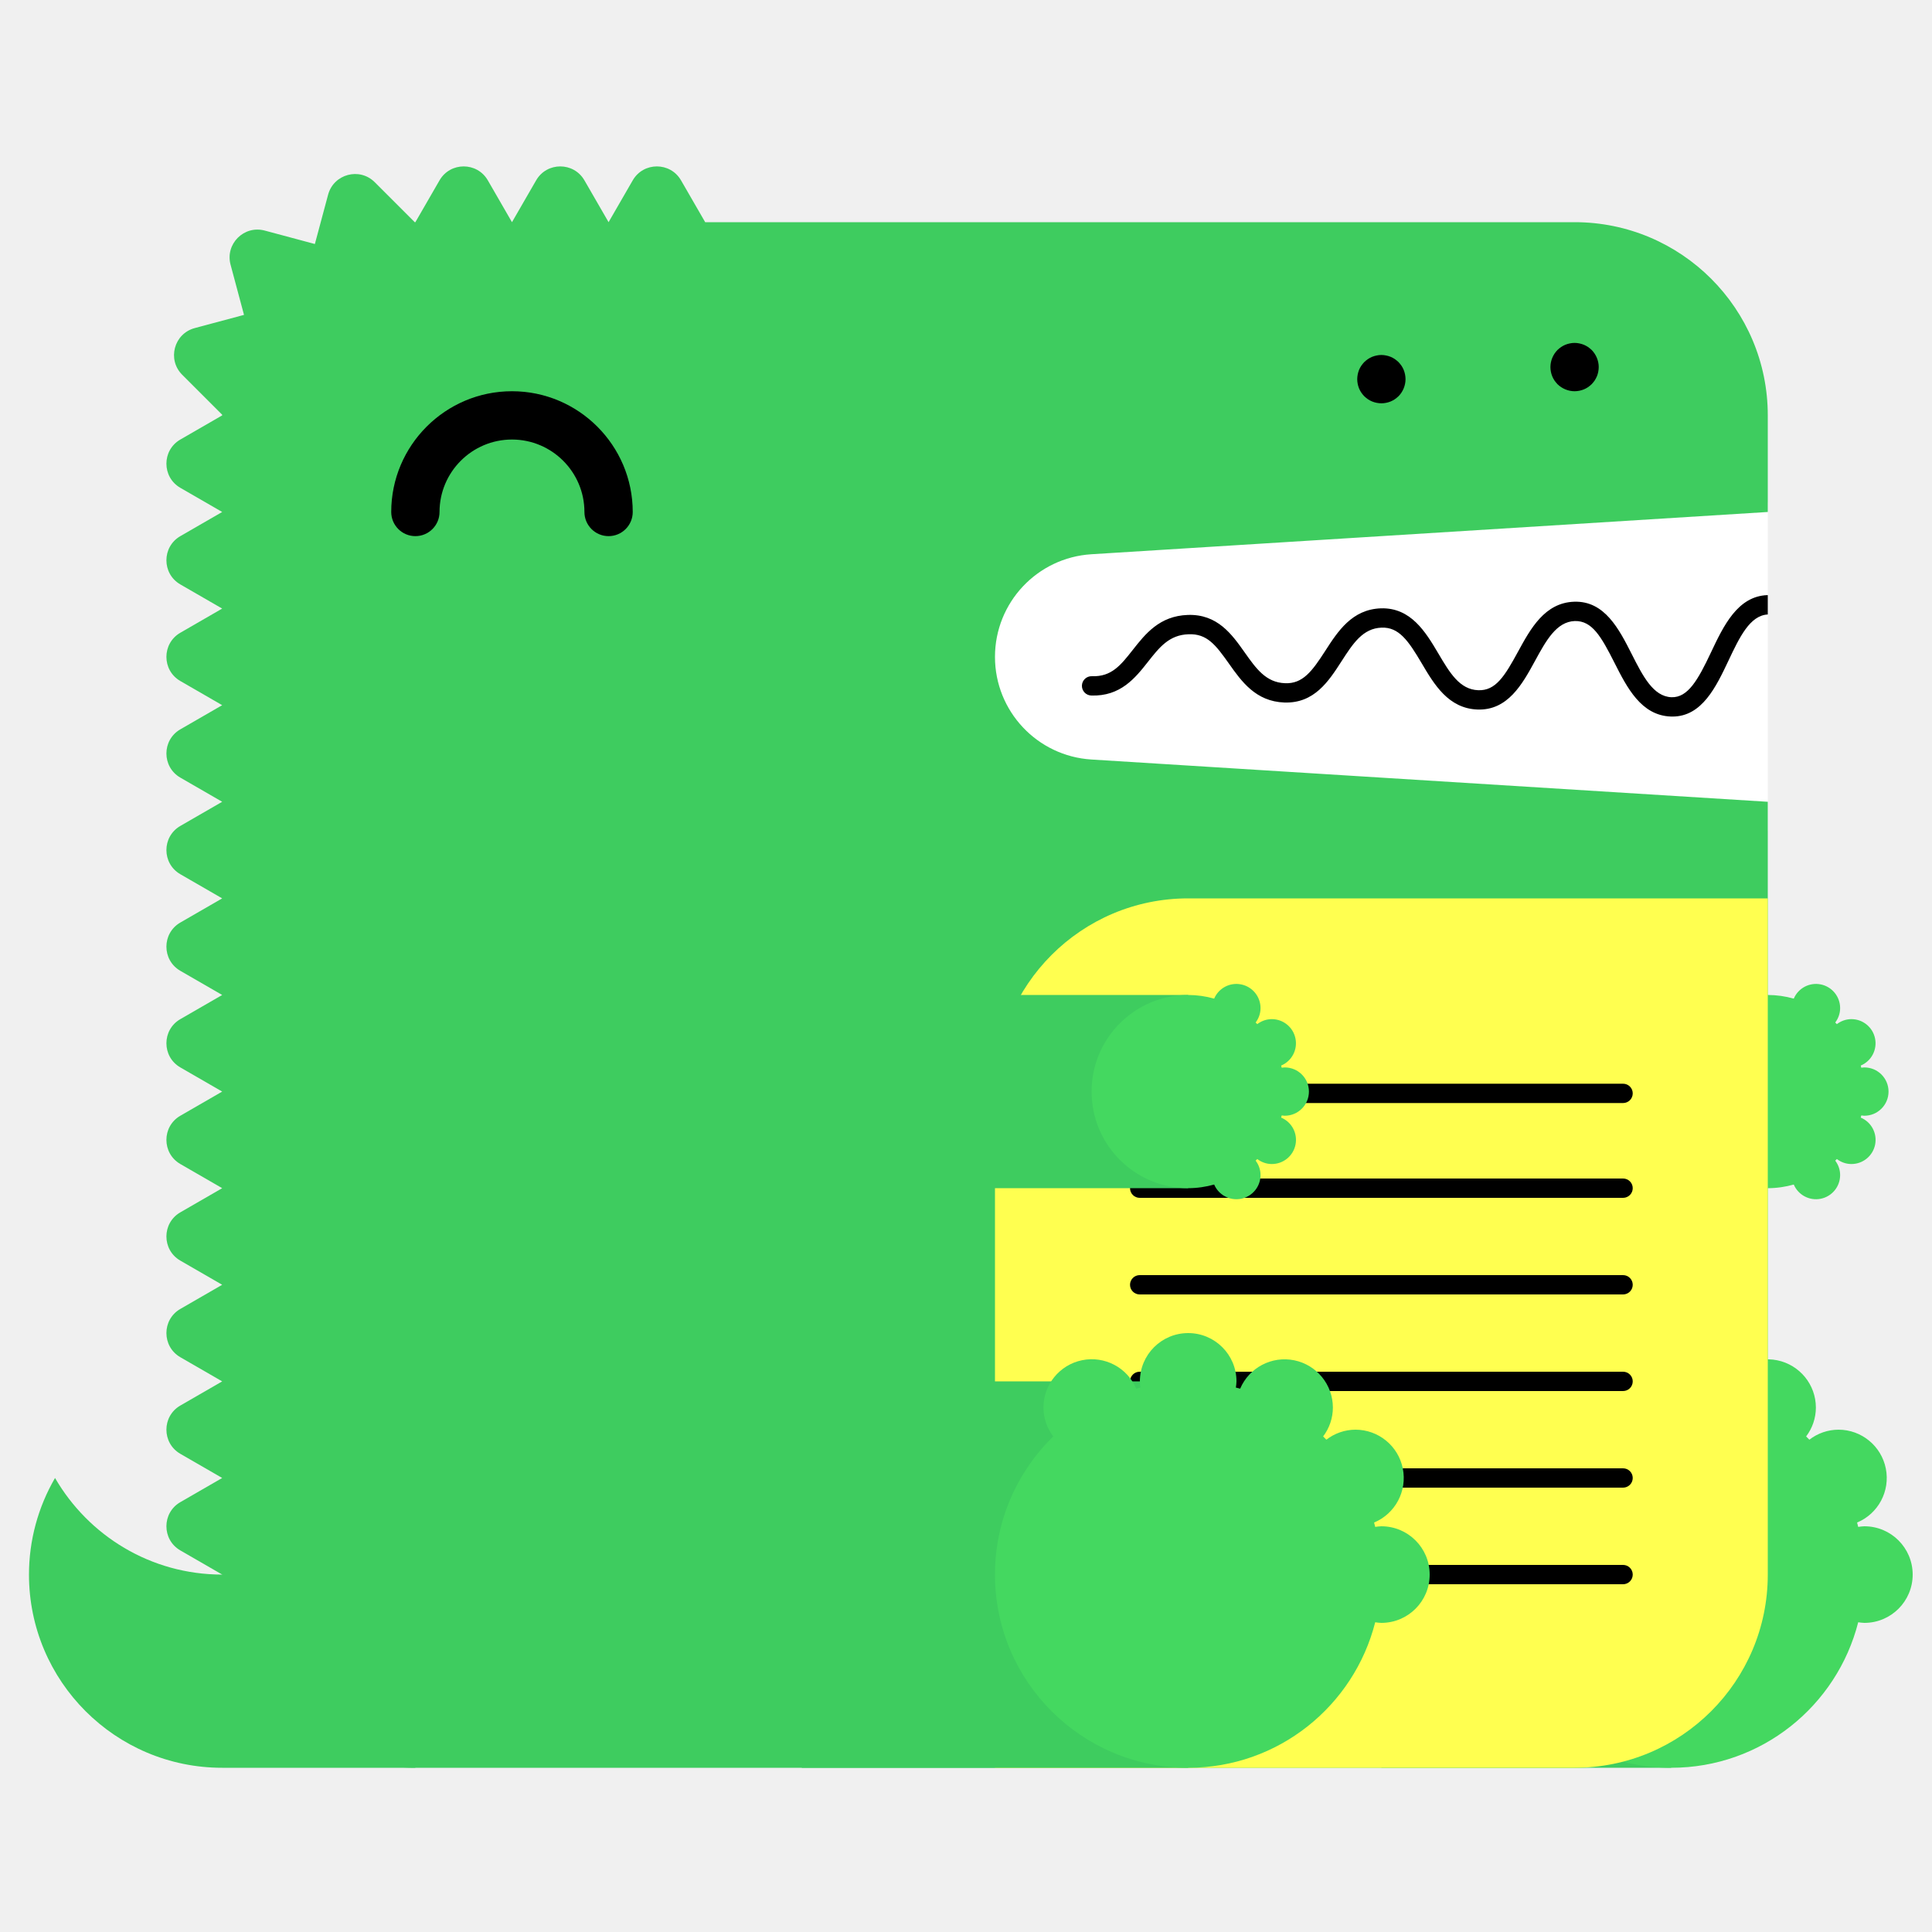
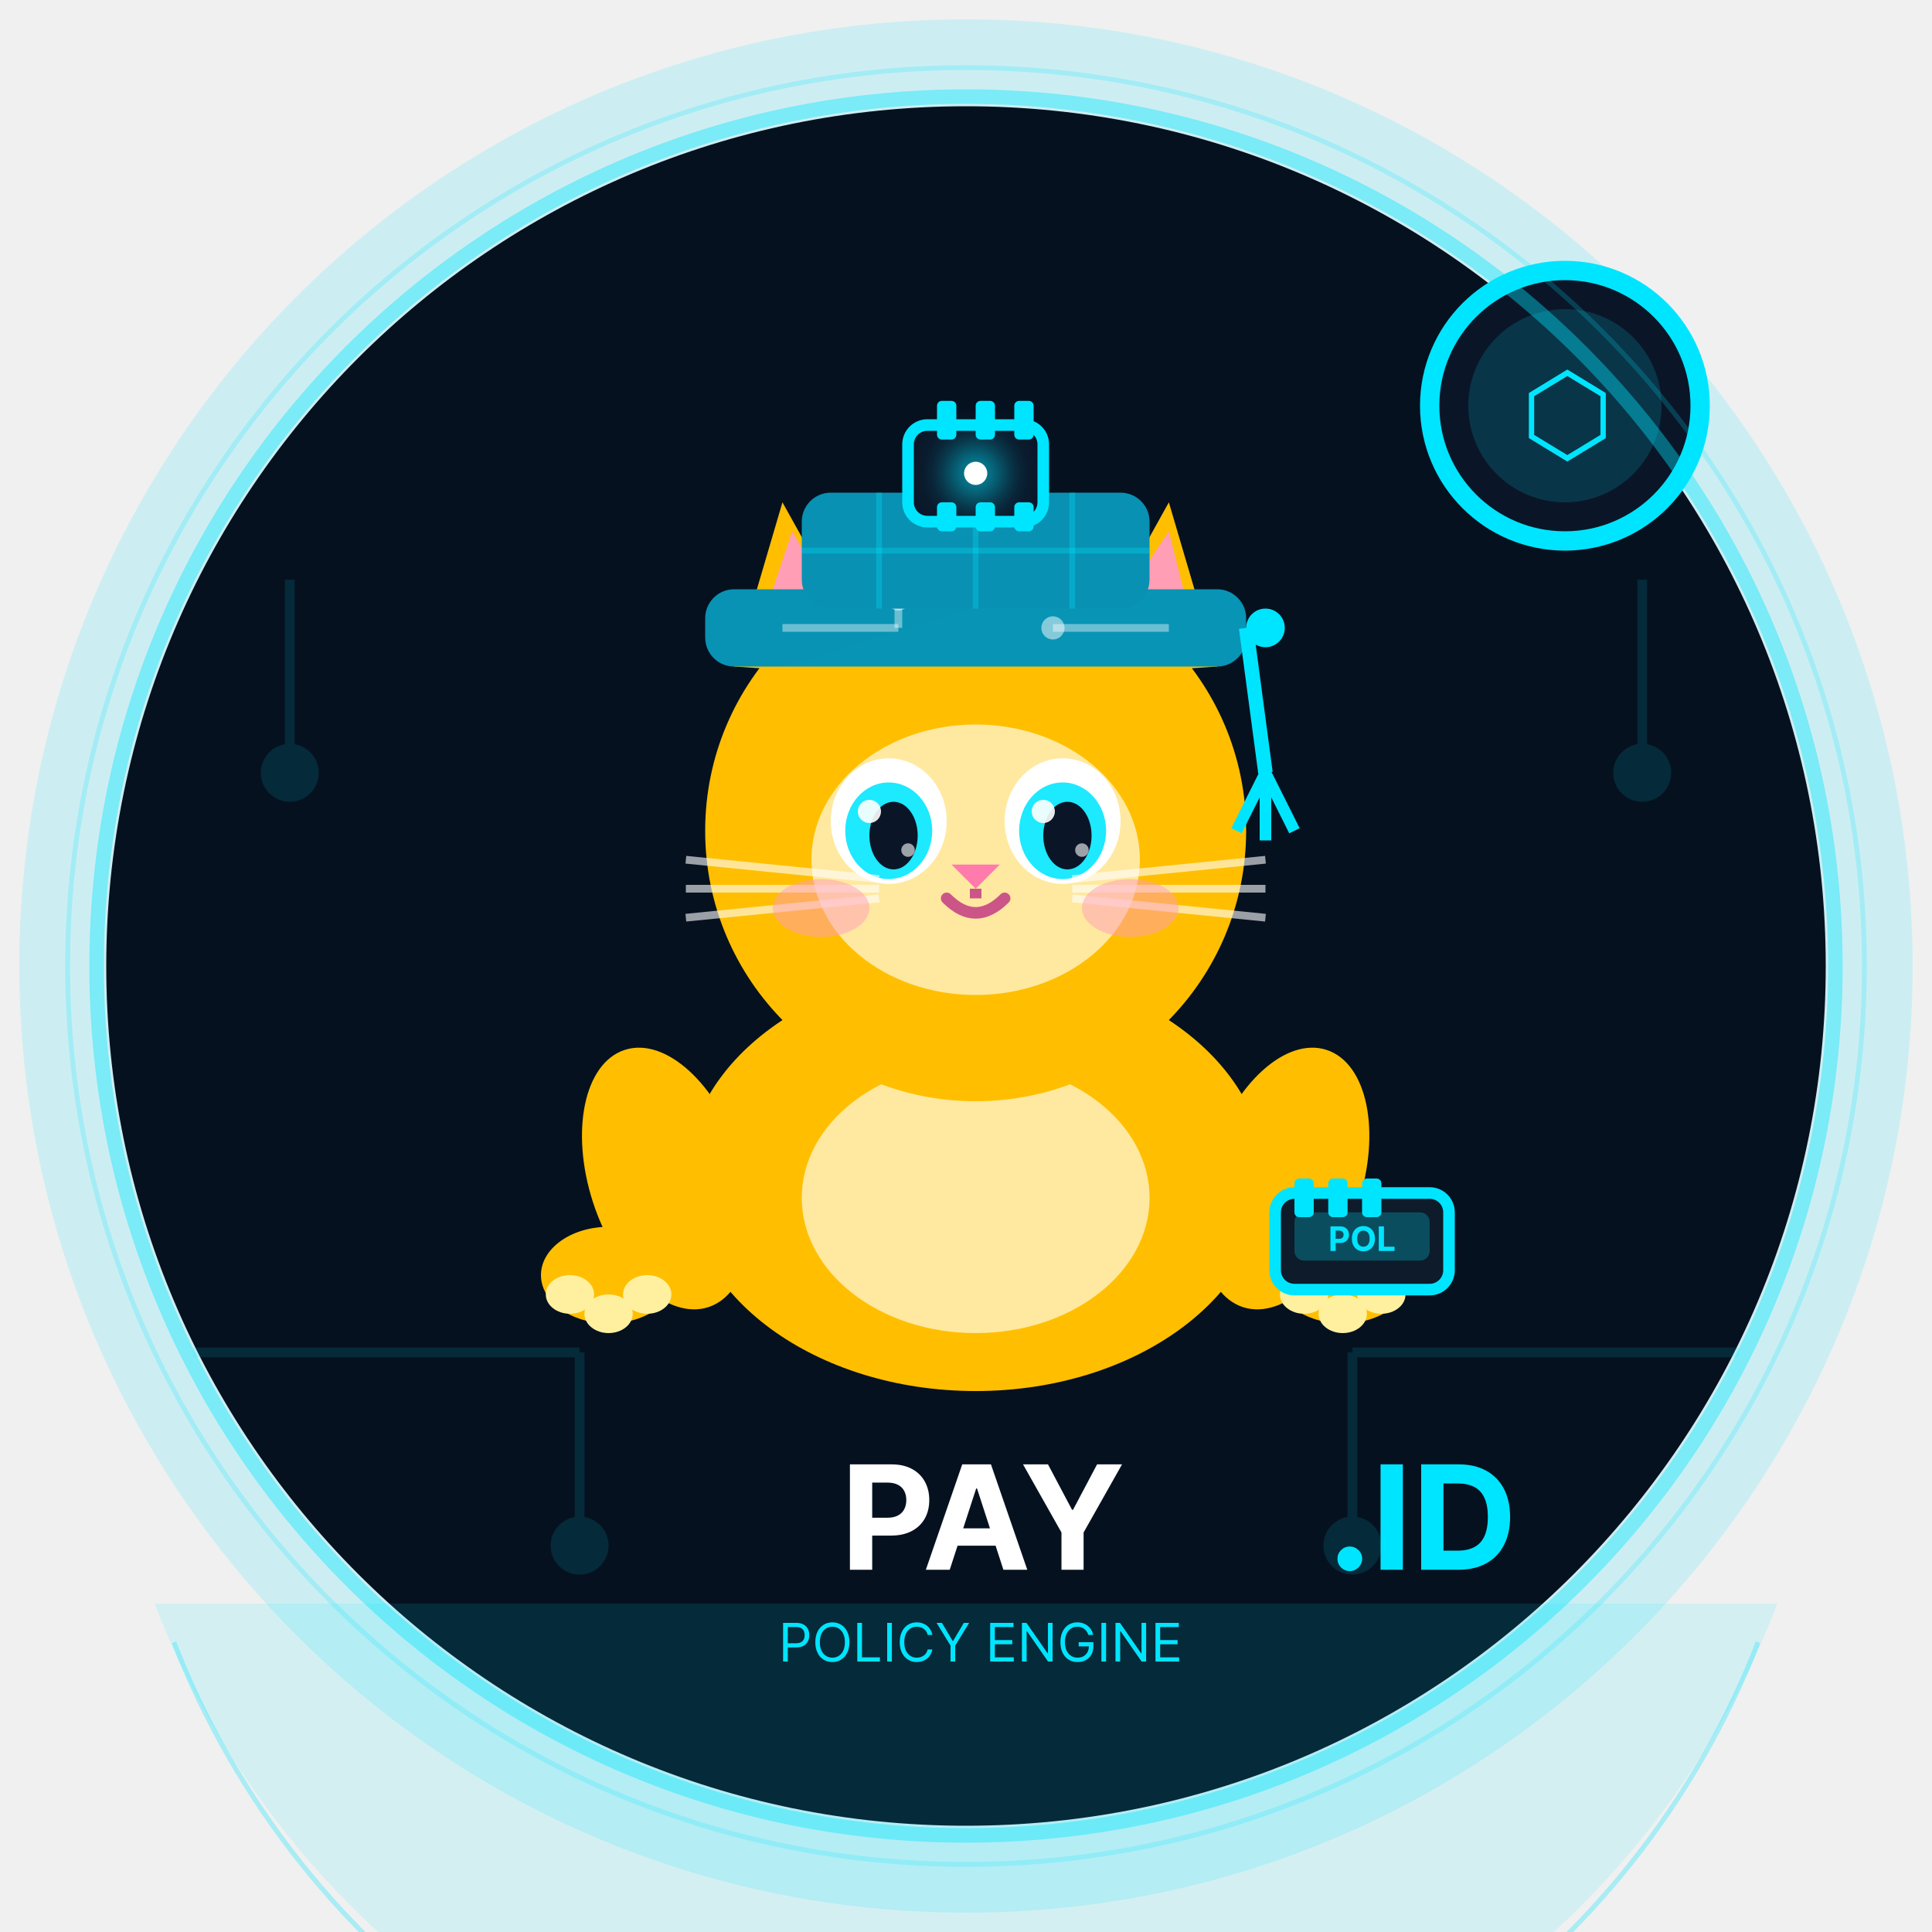
- <svg xmlns="http://www.w3.org/2000/svg" width="200" height="200" viewBox="0 0 200 200">
-   <g fill="none" fill-rule="evenodd">
-     <path fill="#FFF" d="M99 52h84v34H99z" />
-     <path d="M23 163c-7.398 0-13.843-4.027-17.303-10A19.886 19.886 0 0 0 3 163c0 11.046 8.954 20 20 20h20v-20H23z" fill="#3ECC5F" />
-     <path d="M112.98 57.376L183 53V43c0-11.046-8.954-20-20-20H73l-2.5-4.33c-1.112-1.925-3.889-1.925-5 0L63 23l-2.5-4.33c-1.111-1.925-3.889-1.925-5 0L53 23l-2.5-4.33c-1.111-1.925-3.889-1.925-5 0L43 23c-.022 0-.042.003-.065.003l-4.142-4.141c-1.57-1.571-4.252-.853-4.828 1.294l-1.369 5.104-5.192-1.392c-2.148-.575-4.111 1.389-3.535 3.536l1.39 5.193-5.102 1.367c-2.148.576-2.867 3.259-1.296 4.83l4.142 4.142c0 .021-.003.042-.003.064l-4.33 2.5c-1.925 1.111-1.925 3.889 0 5L23 53l-4.33 2.5c-1.925 1.111-1.925 3.889 0 5L23 63l-4.33 2.5c-1.925 1.111-1.925 3.889 0 5L23 73l-4.33 2.5c-1.925 1.111-1.925 3.889 0 5L23 83l-4.33 2.5c-1.925 1.111-1.925 3.889 0 5L23 93l-4.33 2.5c-1.925 1.111-1.925 3.889 0 5L23 103l-4.33 2.5c-1.925 1.111-1.925 3.889 0 5L23 113l-4.33 2.5c-1.925 1.111-1.925 3.889 0 5L23 123l-4.33 2.5c-1.925 1.111-1.925 3.889 0 5L23 133l-4.33 2.5c-1.925 1.111-1.925 3.889 0 5L23 143l-4.33 2.5c-1.925 1.111-1.925 3.889 0 5L23 153l-4.33 2.5c-1.925 1.111-1.925 3.889 0 5L23 163c0 11.046 8.954 20 20 20h120c11.046 0 20-8.954 20-20V83l-70.02-4.376A10.645 10.645 0 0 1 103 68c0-5.621 4.37-10.273 9.98-10.624" fill="#3ECC5F" />
-     <path fill="#3ECC5F" d="M143 183h30v-40h-30z" />
-     <path d="M193 158c-.219 0-.428.037-.639.064-.038-.15-.074-.301-.116-.451A5 5 0 0 0 190.32 148a4.96 4.96 0 0 0-3.016 1.036 26.531 26.531 0 0 0-.335-.336 4.955 4.955 0 0 0 1.011-2.987 5 5 0 0 0-9.599-1.959c-.148-.042-.297-.077-.445-.115.027-.211.064-.42.064-.639a5 5 0 0 0-5-5 5 5 0 0 0-5 5c0 .219.037.428.064.639-.148.038-.297.073-.445.115a4.998 4.998 0 0 0-9.599 1.959c0 1.125.384 2.151 1.011 2.987-3.717 3.632-6.031 8.693-6.031 14.3 0 11.046 8.954 20 20 20 9.339 0 17.16-6.41 19.361-15.064.211.027.42.064.639.064a5 5 0 0 0 5-5 5 5 0 0 0-5-5" fill="#44D860" />
-     <path fill="#3ECC5F" d="M153 123h30v-20h-30z" />
-     <path d="M193 115.5a2.5 2.5 0 1 0 0-5c-.109 0-.214.019-.319.032-.02-.075-.037-.15-.058-.225a2.501 2.501 0 0 0-.963-4.807c-.569 0-1.088.197-1.508.518a6.653 6.653 0 0 0-.168-.168c.314-.417.506-.931.506-1.494a2.5 2.5 0 0 0-4.8-.979A9.987 9.987 0 0 0 183 103c-5.522 0-10 4.478-10 10s4.478 10 10 10c.934 0 1.833-.138 2.69-.377a2.5 2.5 0 0 0 4.8-.979c0-.563-.192-1.077-.506-1.494.057-.055.113-.111.168-.168.42.321.939.518 1.508.518a2.5 2.5 0 0 0 .963-4.807c.021-.074.038-.15.058-.225.105.013.21.032.319.032" fill="#44D860" />
-     <path d="M63 55.5a2.5 2.5 0 0 1-2.5-2.5c0-4.136-3.364-7.5-7.5-7.5s-7.5 3.364-7.5 7.5a2.5 2.5 0 1 1-5 0c0-6.893 5.607-12.5 12.5-12.5S65.5 46.107 65.5 53a2.5 2.5 0 0 1-2.5 2.5" fill="#000" />
-     <path d="M103 183h60c11.046 0 20-8.954 20-20V93h-60c-11.046 0-20 8.954-20 20v70z" fill="#FFFF50" />
-     <path d="M168.02 124h-50.04a1 1 0 1 1 0-2h50.04a1 1 0 1 1 0 2m0 20h-50.04a1 1 0 1 1 0-2h50.04a1 1 0 1 1 0 2m0 20h-50.04a1 1 0 1 1 0-2h50.04a1 1 0 1 1 0 2m0-49.814h-50.04a1 1 0 1 1 0-2h50.04a1 1 0 1 1 0 2m0 19.814h-50.04a1 1 0 1 1 0-2h50.04a1 1 0 1 1 0 2m0 20h-50.04a1 1 0 1 1 0-2h50.04a1 1 0 1 1 0 2M183 61.611c-.012 0-.022-.006-.034-.005-3.09.105-4.552 3.196-5.842 5.923-1.346 2.85-2.387 4.703-4.093 4.647-1.889-.068-2.969-2.202-4.113-4.46-1.314-2.594-2.814-5.536-5.963-5.426-3.046.104-4.513 2.794-5.807 5.167-1.377 2.528-2.314 4.065-4.121 3.994-1.927-.07-2.951-1.805-4.136-3.813-1.321-2.236-2.848-4.75-5.936-4.664-2.994.103-4.465 2.385-5.763 4.4-1.373 2.13-2.335 3.428-4.165 3.351-1.973-.07-2.992-1.51-4.171-3.177-1.324-1.873-2.816-3.993-5.895-3.89-2.928.1-4.399 1.97-5.696 3.618-1.232 1.564-2.194 2.802-4.229 2.724a1 1 0 0 0-.072 2c3.017.101 4.545-1.8 5.872-3.487 1.177-1.496 2.193-2.787 4.193-2.855 1.926-.082 2.829 1.115 4.195 3.045 1.297 1.834 2.769 3.914 5.731 4.021 3.103.104 4.596-2.215 5.918-4.267 1.182-1.834 2.202-3.417 4.15-3.484 1.793-.067 2.769 1.35 4.145 3.681 1.297 2.197 2.766 4.686 5.787 4.796 3.125.108 4.634-2.62 5.949-5.035 1.139-2.088 2.214-4.06 4.119-4.126 1.793-.042 2.728 1.595 4.111 4.33 1.292 2.553 2.757 5.445 5.825 5.556l.169.003c3.064 0 4.518-3.075 5.805-5.794 1.139-2.41 2.217-4.68 4.067-4.773v-2z" fill="#000" />
-     <path fill="#3ECC5F" d="M83 183h40v-40H83z" />
-     <path d="M143 158c-.219 0-.428.037-.639.064-.038-.15-.074-.301-.116-.451A5 5 0 0 0 140.32 148a4.96 4.96 0 0 0-3.016 1.036 26.531 26.531 0 0 0-.335-.336 4.955 4.955 0 0 0 1.011-2.987 5 5 0 0 0-9.599-1.959c-.148-.042-.297-.077-.445-.115.027-.211.064-.42.064-.639a5 5 0 0 0-5-5 5 5 0 0 0-5 5c0 .219.037.428.064.639-.148.038-.297.073-.445.115a4.998 4.998 0 0 0-9.599 1.959c0 1.125.384 2.151 1.011 2.987-3.717 3.632-6.031 8.693-6.031 14.3 0 11.046 8.954 20 20 20 9.339 0 17.16-6.41 19.361-15.064.211.027.42.064.639.064a5 5 0 0 0 5-5 5 5 0 0 0-5-5" fill="#44D860" />
-     <path fill="#3ECC5F" d="M83 123h40v-20H83z" />
-     <path d="M133 115.5a2.5 2.5 0 1 0 0-5c-.109 0-.214.019-.319.032-.02-.075-.037-.15-.058-.225a2.501 2.501 0 0 0-.963-4.807c-.569 0-1.088.197-1.508.518a6.653 6.653 0 0 0-.168-.168c.314-.417.506-.931.506-1.494a2.5 2.5 0 0 0-4.8-.979A9.987 9.987 0 0 0 123 103c-5.522 0-10 4.478-10 10s4.478 10 10 10c.934 0 1.833-.138 2.69-.377a2.5 2.5 0 0 0 4.8-.979c0-.563-.192-1.077-.506-1.494.057-.055.113-.111.168-.168.42.321.939.518 1.508.518a2.5 2.5 0 0 0 .963-4.807c.021-.074.038-.15.058-.225.105.013.21.032.319.032" fill="#44D860" />
-     <path d="M143 41.75c-.16 0-.33-.02-.49-.05a2.52 2.52 0 0 1-.47-.14c-.15-.06-.29-.14-.431-.23-.13-.09-.259-.2-.38-.31-.109-.12-.219-.24-.309-.38s-.17-.28-.231-.43a2.619 2.619 0 0 1-.189-.96c0-.16.02-.33.05-.49.03-.16.08-.31.139-.47.061-.15.141-.29.231-.43.09-.13.2-.26.309-.38.121-.11.25-.22.38-.31.141-.09.281-.17.431-.23.149-.06.31-.11.47-.14.32-.07.65-.07.98 0 .159.03.32.08.47.14.149.06.29.14.43.23.13.09.259.2.38.31.11.12.22.25.31.38.09.14.17.28.23.43.06.16.11.31.14.47.029.16.05.33.05.49 0 .66-.271 1.31-.73 1.77-.121.11-.25.22-.38.31-.14.09-.281.17-.43.23a2.565 2.565 0 0 1-.96.19m20-1.25c-.66 0-1.3-.27-1.771-.73a3.802 3.802 0 0 1-.309-.38c-.09-.14-.17-.28-.231-.43a2.619 2.619 0 0 1-.189-.96c0-.66.27-1.3.729-1.77.121-.11.25-.22.38-.31.141-.09.281-.17.431-.23.149-.06.31-.11.47-.14.32-.07.66-.07.98 0 .159.03.32.08.47.14.149.06.29.14.43.23.13.09.259.2.38.31.459.47.73 1.11.73 1.77 0 .16-.021.33-.05.49-.03.16-.08.32-.14.47-.07.15-.14.29-.23.43-.09.13-.2.26-.31.38-.121.11-.25.22-.38.31-.14.09-.281.17-.43.23a2.565 2.565 0 0 1-.96.19" fill="#000" />
+ <svg xmlns="http://www.w3.org/2000/svg" width="400" height="400" viewBox="0 0 400 400" fill="none">
+   <g clip-path="url(#clip0_1_2)">
+     <path opacity="0.15" d="M200 396C308.248 396 396 308.248 396 200C396 91.752 308.248 4 200 4C91.752 4 4 91.752 4 200C4 308.248 91.752 396 200 396Z" fill="#00E5FF" />
+     <path d="M200 378C298.307 378 378 298.307 378 200C378 101.693 298.307 22 200 22C101.693 22 22 101.693 22 200C22 298.307 101.693 378 200 378Z" fill="url(#paint0_radial_1_2)" />
+     <mask id="mask0_1_2" style="mask-type:luminance" maskUnits="userSpaceOnUse" x="20" y="20" width="360" height="360">
+       <path d="M200 380C299.411 380 380 299.411 380 200C380 100.589 299.411 20 200 20C100.589 20 20 100.589 20 200C20 299.411 100.589 380 200 380Z" fill="white" />
+     </mask>
+     <g mask="url(#mask0_1_2)">
+       <g opacity="0.12">
+         <path d="M40 280H120" stroke="#00E5FF" stroke-width="2" />
+         <path d="M120 280V320" stroke="#00E5FF" stroke-width="2" />
+         <path d="M280 280H360" stroke="#00E5FF" stroke-width="2" />
+         <path d="M280 280V320" stroke="#00E5FF" stroke-width="2" />
+         <path d="M60 120V160" stroke="#00E5FF" stroke-width="2" />
+         <path d="M340 120V160" stroke="#00E5FF" stroke-width="2" />
+         <path d="M120 325C122.761 325 125 322.761 125 320C125 317.239 122.761 315 120 315C117.239 315 115 317.239 115 320C115 322.761 117.239 325 120 325Z" fill="#00E5FF" stroke="#00E5FF" stroke-width="2" />
+         <path d="M280 325C282.761 325 285 322.761 285 320C285 317.239 282.761 315 280 315C277.239 315 275 317.239 275 320C275 322.761 277.239 325 280 325Z" fill="#00E5FF" stroke="#00E5FF" stroke-width="2" />
+         <path d="M60 165C62.761 165 65 162.761 65 160C65 157.239 62.761 155 60 155C57.239 155 55 157.239 55 160C55 162.761 57.239 165 60 165Z" fill="#00E5FF" stroke="#00E5FF" stroke-width="2" />
+         <path d="M340 165C342.761 165 345 162.761 345 160C345 157.239 342.761 155 340 155C337.239 155 335 157.239 335 160C335 162.761 337.239 165 340 165Z" fill="#00E5FF" stroke="#00E5FF" stroke-width="2" />
+       </g>
+     </g>
+     <path d="M202 288C235.137 288 262 268.301 262 244C262 219.699 235.137 200 202 200C168.863 200 142 219.699 142 244C142 268.301 168.863 288 202 288Z" fill="url(#paint1_radial_1_2)" />
+     <path d="M202 276C221.882 276 238 263.464 238 248C238 232.536 221.882 220 202 220C182.118 220 166 232.536 166 248C166 263.464 182.118 276 202 276Z" fill="url(#paint2_radial_1_2)" />
+     <path d="M146.652 270.63C155.057 267.899 157.996 253.763 153.217 239.056C148.438 224.349 137.752 214.64 129.348 217.37C120.943 220.101 118.004 234.237 122.783 248.944C127.562 263.651 138.248 273.36 146.652 270.63Z" fill="url(#paint3_radial_1_2)" />
+     <path d="M126 274C133.732 274 140 269.523 140 264C140 258.477 133.732 254 126 254C118.268 254 112 258.477 112 264C112 269.523 118.268 274 126 274Z" fill="#FFBF00" />
+     <path d="M118 272C120.761 272 123 270.209 123 268C123 265.791 120.761 264 118 264C115.239 264 113 265.791 113 268C113 270.209 115.239 272 118 272Z" fill="#FFF0A0" />
+     <path d="M126 276C128.761 276 131 274.209 131 272C131 269.791 128.761 268 126 268C123.239 268 121 269.791 121 272C121 274.209 123.239 276 126 276Z" fill="#FFF0A0" />
+     <path d="M134 272C136.761 272 139 270.209 139 268C139 265.791 136.761 264 134 264C131.239 264 129 265.791 129 268C129 270.209 131.239 272 134 272Z" fill="#FFF0A0" />
+     <path d="M257.348 270.63C265.752 273.36 276.438 263.651 281.217 248.944C285.996 234.237 283.057 220.101 274.652 217.37C266.248 214.64 255.562 224.349 250.783 239.056C246.004 253.763 248.943 267.899 257.348 270.63Z" fill="url(#paint4_radial_1_2)" />
+     <path d="M278 274C285.732 274 292 269.523 292 264C292 258.477 285.732 254 278 254C270.268 254 264 258.477 264 264C264 269.523 270.268 274 278 274Z" fill="#FFBF00" />
+     <path d="M270 272C272.761 272 275 270.209 275 268C275 265.791 272.761 264 270 264C267.239 264 265 265.791 265 268C265 270.209 267.239 272 270 272Z" fill="#FFF0A0" />
+     <path d="M278 276C280.761 276 283 274.209 283 272C283 269.791 280.761 268 278 268C275.239 268 273 269.791 273 272C273 274.209 275.239 276 278 276Z" fill="#FFF0A0" />
+     <path d="M286 272C288.761 272 291 270.209 291 268C291 265.791 288.761 264 286 264C283.239 264 281 265.791 281 268C281 270.209 283.239 272 286 272Z" fill="#FFF0A0" />
+     <path d="M296 247H268C265.791 247 264 248.791 264 251V263C264 265.209 265.791 267 268 267H296C298.209 267 300 265.209 300 263V251C300 248.791 298.209 247 296 247Z" fill="#0D1B2A" stroke="#00E5FF" stroke-width="2.4" />
+     <path d="M271 244H269C268.448 244 268 244.448 268 245V251C268 251.552 268.448 252 269 252H271C271.552 252 272 251.552 272 251V245C272 244.448 271.552 244 271 244Z" fill="#00E5FF" />
+     <path d="M278 244H276C275.448 244 275 244.448 275 245V251C275 251.552 275.448 252 276 252H278C278.552 252 279 251.552 279 251V245C279 244.448 278.552 244 278 244Z" fill="#00E5FF" />
+     <path d="M285 244H283C282.448 244 282 244.448 282 245V251C282 251.552 282.448 252 283 252H285C285.552 252 286 251.552 286 251V245C286 244.448 285.552 244 285 244Z" fill="#00E5FF" />
+     <path opacity="0.25" d="M294 251H270C268.895 251 268 251.895 268 253V259C268 260.105 268.895 261 270 261H294C295.105 261 296 260.105 296 259V253C296 251.895 295.105 251 294 251Z" fill="#00E5FF" />
+     <path d="M275.453 259V253.909H277.461C277.847 253.909 278.176 253.983 278.448 254.13C278.72 254.276 278.927 254.479 279.07 254.739C279.214 254.998 279.286 255.296 279.286 255.634C279.286 255.972 279.213 256.271 279.067 256.529C278.921 256.788 278.71 256.989 278.433 257.133C278.158 257.277 277.825 257.349 277.434 257.349H276.154V256.487H277.26C277.467 256.487 277.638 256.451 277.772 256.38C277.908 256.307 278.009 256.207 278.075 256.079C278.143 255.95 278.177 255.802 278.177 255.634C278.177 255.465 278.143 255.318 278.075 255.192C278.009 255.064 277.908 254.966 277.772 254.896C277.636 254.825 277.464 254.789 277.255 254.789H276.529V259H275.453ZM284.663 256.455C284.663 257.01 284.558 257.482 284.348 257.871C284.139 258.261 283.854 258.558 283.492 258.764C283.133 258.968 282.728 259.07 282.279 259.07C281.827 259.07 281.421 258.967 281.061 258.761C280.702 258.556 280.417 258.258 280.209 257.869C280 257.48 279.895 257.008 279.895 256.455C279.895 255.899 280 255.427 280.209 255.038C280.417 254.648 280.702 254.352 281.061 254.148C281.421 253.942 281.827 253.839 282.279 253.839C282.728 253.839 283.133 253.942 283.492 254.148C283.854 254.352 284.139 254.648 284.348 255.038C284.558 255.427 284.663 255.899 284.663 256.455ZM283.572 256.455C283.572 256.095 283.518 255.792 283.41 255.545C283.304 255.298 283.154 255.111 282.96 254.983C282.767 254.855 282.54 254.792 282.279 254.792C282.019 254.792 281.792 254.855 281.598 254.983C281.404 255.111 281.254 255.298 281.146 255.545C281.04 255.792 280.987 256.095 280.987 256.455C280.987 256.814 281.04 257.117 281.146 257.364C281.254 257.611 281.404 257.799 281.598 257.926C281.792 258.054 282.019 258.118 282.279 258.118C282.54 258.118 282.767 258.054 282.96 257.926C283.154 257.799 283.304 257.611 283.41 257.364C283.518 257.117 283.572 256.814 283.572 256.455ZM285.461 259V253.909H286.537V258.113H288.719V259H285.461Z" fill="#00E5FF" />
+     <path d="M202 228C232.928 228 258 202.928 258 172C258 141.072 232.928 116 202 116C171.072 116 146 141.072 146 172C146 202.928 171.072 228 202 228Z" fill="url(#paint5_radial_1_2)" />
+     <path d="M202 206C220.778 206 236 193.464 236 178C236 162.536 220.778 150 202 150C183.222 150 168 162.536 168 178C168 193.464 183.222 206 202 206Z" fill="url(#paint6_radial_1_2)" />
+     <path d="M152 138L162 104L182 140L152 138Z" fill="url(#paint7_radial_1_2)" />
+     <path d="M156 134L164 110L178 134H156Z" fill="#FF9EB5" />
+     <path d="M222 140L242 104L252 138L222 140Z" fill="url(#paint8_radial_1_2)" />
+     <path d="M226 134L242 110L248 134H226Z" fill="#FF9EB5" />
+     <path d="M184 183C190.627 183 196 177.18 196 170C196 162.82 190.627 157 184 157C177.373 157 172 162.82 172 170C172 177.18 177.373 183 184 183Z" fill="white" />
+     <path d="M220 183C226.627 183 232 177.18 232 170C232 162.82 226.627 157 220 157C213.373 157 208 162.82 208 170C208 177.18 213.373 183 220 183Z" fill="white" />
+     <path d="M184 182C188.971 182 193 177.523 193 172C193 166.477 188.971 162 184 162C179.029 162 175 166.477 175 172C175 177.523 179.029 182 184 182Z" fill="#1DE9FF" />
+     <path d="M220 182C224.971 182 229 177.523 229 172C229 166.477 224.971 162 220 162C215.029 162 211 166.477 211 172C211 177.523 215.029 182 220 182Z" fill="#1DE9FF" />
+     <path d="M185 180C187.761 180 190 176.866 190 173C190 169.134 187.761 166 185 166C182.239 166 180 169.134 180 173C180 176.866 182.239 180 185 180Z" fill="#0A1628" />
+     <path d="M221 180C223.761 180 226 176.866 226 173C226 169.134 223.761 166 221 166C218.239 166 216 169.134 216 173C216 176.866 218.239 180 221 180Z" fill="#0A1628" />
+     <path opacity="0.9" d="M180 170.4C181.325 170.4 182.4 169.325 182.4 168C182.4 166.675 181.325 165.6 180 165.6C178.675 165.6 177.6 166.675 177.6 168C177.6 169.325 178.675 170.4 180 170.4Z" fill="white" />
+     <path opacity="0.9" d="M216 170.4C217.325 170.4 218.4 169.325 218.4 168C218.4 166.675 217.325 165.6 216 165.6C214.675 165.6 213.6 166.675 213.6 168C213.6 169.325 214.675 170.4 216 170.4Z" fill="white" />
+     <path opacity="0.6" d="M188 177.4C188.773 177.4 189.4 176.773 189.4 176C189.4 175.227 188.773 174.6 188 174.6C187.227 174.6 186.6 175.227 186.6 176C186.6 176.773 187.227 177.4 188 177.4Z" fill="white" />
+     <path opacity="0.6" d="M224 177.4C224.773 177.4 225.4 176.773 225.4 176C225.4 175.227 224.773 174.6 224 174.6C223.227 174.6 222.6 175.227 222.6 176C222.6 176.773 223.227 177.4 224 177.4Z" fill="white" />
+     <path d="M202 184L197 179H207L202 184Z" fill="#FF7BAC" />
+     <path d="M196 186C200 190 204 190 208 186" stroke="#CC5588" stroke-width="2.4" stroke-linecap="round" />
+     <path d="M202 184V186" stroke="#CC5588" stroke-width="2.4" />
+     <path opacity="0.6" d="M142 178L182 182" stroke="white" stroke-width="1.6" />
+     <path opacity="0.6" d="M142 184H182" stroke="white" stroke-width="1.6" />
+     <path opacity="0.6" d="M142 190L182 186" stroke="white" stroke-width="1.6" />
+     <path opacity="0.6" d="M222 182L262 178" stroke="white" stroke-width="1.6" />
+     <path opacity="0.6" d="M222 184H262" stroke="white" stroke-width="1.6" />
+     <path opacity="0.6" d="M222 186L262 190" stroke="white" stroke-width="1.6" />
+     <path opacity="0.5" d="M170 194C175.523 194 180 191.314 180 188C180 184.686 175.523 182 170 182C164.477 182 160 184.686 160 188C160 191.314 164.477 194 170 194Z" fill="#FF9EB5" />
+     <path opacity="0.5" d="M234 194C239.523 194 244 191.314 244 188C244 184.686 239.523 182 234 182C228.477 182 224 184.686 224 188C224 191.314 228.477 194 234 194Z" fill="#FF9EB5" />
+     <path d="M252 122H152C148.686 122 146 124.686 146 128V132C146 135.314 148.686 138 152 138H252C255.314 138 258 135.314 258 132V128C258 124.686 255.314 122 252 122Z" fill="url(#paint9_radial_1_2)" />
+     <path opacity="0.4" d="M162 130H186" stroke="white" stroke-width="1.6" />
+     <path opacity="0.4" d="M186 130V124" stroke="white" stroke-width="1.6" />
+     <path opacity="0.5" d="M186 126.4C187.325 126.4 188.4 125.325 188.4 124C188.4 122.675 187.325 121.6 186 121.6C184.675 121.6 183.6 122.675 183.6 124C183.6 125.325 184.675 126.4 186 126.4Z" fill="white" />
+     <path opacity="0.4" d="M218 130H242" stroke="white" stroke-width="1.6" />
+     <path opacity="0.5" d="M218 132.4C219.325 132.4 220.4 131.325 220.4 130C220.4 128.675 219.325 127.6 218 127.6C216.675 127.6 215.6 128.675 215.6 130C215.6 131.325 216.675 132.4 218 132.4Z" fill="white" />
+     <path d="M232 102H172C168.686 102 166 104.686 166 108V120C166 123.314 168.686 126 172 126H232C235.314 126 238 123.314 238 120V108C238 104.686 235.314 102 232 102Z" fill="#0891B2" />
+     <path opacity="0.3" d="M182 102V126" stroke="#00E5FF" stroke-width="1.2" />
+     <path opacity="0.3" d="M202 102V126" stroke="#00E5FF" stroke-width="1.2" />
+     <path opacity="0.3" d="M222 102V126" stroke="#00E5FF" stroke-width="1.2" />
+     <path opacity="0.3" d="M166 114H238" stroke="#00E5FF" stroke-width="1.2" />
+     <path d="M212 88H192C189.791 88 188 89.791 188 92V104C188 106.209 189.791 108 192 108H212C214.209 108 216 106.209 216 104V92C216 89.791 214.209 88 212 88Z" fill="#0A1628" stroke="#00E5FF" stroke-width="2.4" />
+     <path d="M197 83H195C194.448 83 194 83.448 194 84V90C194 90.552 194.448 91 195 91H197C197.552 91 198 90.552 198 90V84C198 83.448 197.552 83 197 83Z" fill="#00E5FF" />
+     <path d="M205 83H203C202.448 83 202 83.448 202 84V90C202 90.552 202.448 91 203 91H205C205.552 91 206 90.552 206 90V84C206 83.448 205.552 83 205 83Z" fill="#00E5FF" />
+     <path d="M213 83H211C210.448 83 210 83.448 210 84V90C210 90.552 210.448 91 211 91H213C213.552 91 214 90.552 214 90V84C214 83.448 213.552 83 213 83Z" fill="#00E5FF" />
+     <path d="M197 104H195C194.448 104 194 104.448 194 105V109C194 109.552 194.448 110 195 110H197C197.552 110 198 109.552 198 109V105C198 104.448 197.552 104 197 104Z" fill="#00E5FF" />
+     <path d="M205 104H203C202.448 104 202 104.448 202 105V109C202 109.552 202.448 110 203 110H205C205.552 110 206 109.552 206 109V105C206 104.448 205.552 104 205 104Z" fill="#00E5FF" />
+     <path d="M213 104H211C210.448 104 210 104.448 210 105V109C210 109.552 210.448 110 211 110H213C213.552 110 214 109.552 214 109V105C214 104.448 213.552 104 213 104Z" fill="#00E5FF" />
+     <g opacity="0.9" filter="url(#filter0_f_1_2)">
+       <path d="M202 103C204.761 103 207 100.761 207 98C207 95.239 204.761 93 202 93C199.239 93 197 95.239 197 98C197 100.761 199.239 103 202 103Z" fill="#00E5FF" />
+     </g>
+     <path d="M202 100.4C203.325 100.4 204.4 99.326 204.4 98C204.4 96.674 203.325 95.6 202 95.6C200.675 95.6 199.6 96.674 199.6 98C199.6 99.326 200.675 100.4 202 100.4Z" fill="white" />
+     <path d="M258 130L262 160" stroke="#00E5FF" stroke-width="3" />
+     <path d="M262 134C264.209 134 266 132.209 266 130C266 127.791 264.209 126 262 126C259.791 126 258 127.791 258 130C258 132.209 259.791 134 262 134Z" fill="#00E5FF" />
+     <path d="M262 160L256 172" stroke="#00E5FF" stroke-width="2.4" />
+     <path d="M262 160V174" stroke="#00E5FF" stroke-width="2.4" />
+     <path d="M262 160L268 172" stroke="#00E5FF" stroke-width="2.4" />
+     <path d="M324 112C339.464 112 352 99.464 352 84C352 68.536 339.464 56 324 56C308.536 56 296 68.536 296 84C296 99.464 308.536 112 324 112Z" fill="#0A1628" stroke="#00E5FF" stroke-width="4" />
+     <path opacity="0.15" d="M324 104C335.046 104 344 95.046 344 84C344 72.954 335.046 64 324 64C312.954 64 304 72.954 304 84C304 95.046 312.954 104 324 104Z" fill="#00E5FF" />
+     <path d="M324.498 95.562L316.534 90.7V81.372L324.498 76.51L332.462 81.372V90.7L324.498 95.562ZM324.498 94.22L331.362 90.04V82.032L324.498 77.852L317.634 82.032V90.04L324.498 94.22Z" fill="#00E5FF" />
+     <path opacity="0.12" d="M32 332C45.062 365.957 68.107 395.159 98.098 415.756C128.089 436.353 163.617 447.378 200 447.378C236.383 447.378 271.911 436.353 301.902 415.756C331.893 395.159 354.938 365.957 368 332" fill="#00E5FF" />
+     <path opacity="0.3" d="M36 340C48.865 373.031 71.404 401.408 100.667 421.414C129.93 441.421 164.552 452.125 200 452.125C235.448 452.125 270.07 441.421 299.333 421.414C328.596 401.408 351.135 373.031 364 340" stroke="#00E5FF" />
+     <path d="M175.968 325V303.182H184.576C186.23 303.182 187.64 303.498 188.805 304.13C189.97 304.755 190.858 305.625 191.468 306.74C192.086 307.848 192.395 309.126 192.395 310.575C192.395 312.024 192.083 313.303 191.458 314.411C190.833 315.518 189.927 316.381 188.741 316.999C187.562 317.617 186.134 317.926 184.458 317.926H178.972V314.229H183.713C184.6 314.229 185.332 314.077 185.907 313.771C186.49 313.459 186.923 313.029 187.207 312.482C187.498 311.928 187.644 311.293 187.644 310.575C187.644 309.851 187.498 309.219 187.207 308.679C186.923 308.132 186.49 307.71 185.907 307.411C185.325 307.106 184.586 306.953 183.691 306.953H180.581V325H175.968ZM196.633 325H191.689L199.221 303.182H205.166L212.687 325H207.744L202.279 308.168H202.108L196.633 325ZM196.324 316.424H208V320.025H196.324V316.424ZM211.808 303.182H216.975L221.95 312.578H222.163L227.139 303.182H232.305L224.347 317.287V325H219.766V317.287L211.808 303.182Z" fill="white" />
+     <path d="M279.464 325.277C278.761 325.277 278.157 325.028 277.653 324.531C277.156 324.027 276.907 323.423 276.907 322.72C276.907 322.024 277.156 321.428 277.653 320.93C278.157 320.433 278.761 320.185 279.464 320.185C280.146 320.185 280.742 320.433 281.254 320.93C281.765 321.428 282.021 322.024 282.021 322.72C282.021 323.189 281.9 323.619 281.658 324.009C281.424 324.393 281.115 324.702 280.732 324.936C280.348 325.163 279.925 325.277 279.464 325.277ZM290.445 303.182V325H285.832V303.182H290.445ZM301.974 325H294.24V303.182H302.038C304.233 303.182 306.122 303.619 307.706 304.492C309.29 305.359 310.508 306.605 311.36 308.232C312.219 309.858 312.649 311.804 312.649 314.07C312.649 316.342 312.219 318.295 311.36 319.929C310.508 321.562 309.283 322.816 307.685 323.69C306.094 324.563 304.19 325 301.974 325ZM298.853 321.048H301.783C303.146 321.048 304.293 320.806 305.224 320.323C306.161 319.833 306.864 319.077 307.333 318.054C307.809 317.024 308.047 315.696 308.047 314.07C308.047 312.457 307.809 311.14 307.333 310.117C306.864 309.094 306.165 308.342 305.234 307.859C304.304 307.376 303.157 307.134 301.793 307.134H298.853V321.048Z" fill="#00E5FF" />
+     <path d="M162.133 344V336H164.836C165.464 336 165.977 336.113 166.375 336.34C166.777 336.564 167.073 336.867 167.266 337.25C167.459 337.633 167.555 338.06 167.555 338.531C167.555 339.003 167.459 339.431 167.266 339.816C167.076 340.202 166.782 340.509 166.383 340.738C165.985 340.965 165.474 341.078 164.852 341.078H162.915V340.219H164.821C165.25 340.219 165.596 340.145 165.856 339.996C166.116 339.848 166.305 339.647 166.422 339.395C166.542 339.139 166.602 338.852 166.602 338.531C166.602 338.211 166.542 337.924 166.422 337.672C166.305 337.419 166.115 337.221 165.852 337.078C165.589 336.932 165.24 336.859 164.805 336.859H163.102V344H162.133ZM175.866 340C175.866 340.844 175.713 341.573 175.409 342.187C175.104 342.802 174.686 343.276 174.155 343.609C173.624 343.943 173.017 344.109 172.334 344.109C171.652 344.109 171.045 343.943 170.514 343.609C169.983 343.276 169.565 342.802 169.26 342.187C168.956 341.573 168.803 340.844 168.803 340C168.803 339.156 168.956 338.427 169.26 337.812C169.565 337.198 169.983 336.724 170.514 336.391C171.045 336.057 171.652 335.891 172.334 335.891C173.017 335.891 173.624 336.057 174.155 336.391C174.686 336.724 175.104 337.198 175.409 337.812C175.713 338.427 175.866 339.156 175.866 340ZM174.928 340C174.928 339.307 174.812 338.723 174.581 338.246C174.351 337.77 174.04 337.409 173.647 337.164C173.256 336.919 172.819 336.797 172.334 336.797C171.85 336.797 171.411 336.919 171.018 337.164C170.627 337.409 170.316 337.77 170.084 338.246C169.855 338.723 169.741 339.307 169.741 340C169.741 340.693 169.855 341.277 170.084 341.754C170.316 342.23 170.627 342.591 171.018 342.836C171.411 343.081 171.85 343.203 172.334 343.203C172.819 343.203 173.256 343.081 173.647 342.836C174.04 342.591 174.351 342.23 174.581 341.754C174.812 341.277 174.928 340.693 174.928 340ZM177.495 344V336H178.463V343.141H182.182V344H177.495ZM184.651 336V344H183.682V336H184.651ZM193.031 338.5H192.062C192.005 338.221 191.904 337.977 191.761 337.766C191.621 337.555 191.449 337.378 191.246 337.234C191.045 337.089 190.822 336.979 190.578 336.906C190.333 336.833 190.078 336.797 189.812 336.797C189.328 336.797 188.889 336.919 188.496 337.164C188.105 337.409 187.794 337.77 187.562 338.246C187.333 338.723 187.218 339.307 187.218 340C187.218 340.693 187.333 341.277 187.562 341.754C187.794 342.23 188.105 342.591 188.496 342.836C188.889 343.081 189.328 343.203 189.812 343.203C190.078 343.203 190.333 343.167 190.578 343.094C190.822 343.021 191.045 342.913 191.246 342.77C191.449 342.624 191.621 342.445 191.761 342.234C191.904 342.021 192.005 341.776 192.062 341.5H193.031C192.958 341.909 192.825 342.275 192.632 342.598C192.44 342.921 192.2 343.195 191.914 343.422C191.627 343.646 191.306 343.816 190.949 343.934C190.595 344.051 190.216 344.109 189.812 344.109C189.13 344.109 188.523 343.943 187.992 343.609C187.46 343.276 187.042 342.802 186.738 342.187C186.433 341.573 186.281 340.844 186.281 340C186.281 339.156 186.433 338.427 186.738 337.812C187.042 337.198 187.46 336.724 187.992 336.391C188.523 336.057 189.13 335.891 189.812 335.891C190.216 335.891 190.595 335.949 190.949 336.066C191.306 336.184 191.627 336.355 191.914 336.582C192.2 336.806 192.44 337.079 192.632 337.402C192.825 337.723 192.958 338.089 193.031 338.5ZM193.909 336H195.018L197.237 339.734H197.331L199.549 336H200.659L197.768 340.703V344H196.799V340.703L193.909 336ZM205.005 344V336H209.833V336.859H205.974V339.562H209.583V340.422H205.974V343.141H209.896V344H205.005ZM217.923 336V344H216.986L212.626 337.719H212.548V344H211.58V336H212.517L216.892 342.297H216.97V336H217.923ZM225.331 338.5C225.245 338.237 225.131 338.001 224.991 337.793C224.853 337.582 224.687 337.402 224.495 337.254C224.305 337.105 224.088 336.992 223.846 336.914C223.604 336.836 223.338 336.797 223.049 336.797C222.575 336.797 222.144 336.919 221.756 337.164C221.368 337.409 221.06 337.77 220.831 338.246C220.601 338.723 220.487 339.307 220.487 340C220.487 340.693 220.603 341.277 220.834 341.754C221.066 342.23 221.38 342.591 221.776 342.836C222.172 343.081 222.617 343.203 223.112 343.203C223.57 343.203 223.974 343.105 224.323 342.91C224.674 342.712 224.948 342.434 225.143 342.074C225.341 341.712 225.44 341.286 225.44 340.797L225.737 340.859H223.331V340H226.377V340.859C226.377 341.518 226.237 342.091 225.956 342.578C225.677 343.065 225.292 343.443 224.799 343.711C224.31 343.977 223.747 344.109 223.112 344.109C222.403 344.109 221.781 343.943 221.245 343.609C220.711 343.276 220.294 342.802 219.995 342.187C219.698 341.573 219.549 340.844 219.549 340C219.549 339.367 219.634 338.798 219.803 338.293C219.975 337.785 220.217 337.353 220.53 336.996C220.842 336.639 221.212 336.366 221.639 336.176C222.066 335.986 222.536 335.891 223.049 335.891C223.471 335.891 223.864 335.954 224.229 336.082C224.596 336.207 224.923 336.385 225.209 336.617C225.499 336.846 225.739 337.121 225.932 337.441C226.125 337.759 226.258 338.112 226.331 338.5H225.331ZM229.005 336V344H228.037V336H229.005ZM237.292 336V344H236.354L231.995 337.719H231.917V344H230.948V336H231.885L236.26 342.297H236.338V336H237.292ZM239.23 344V336H244.058V336.859H240.199V339.562H243.808V340.422H240.199V343.141H244.121V344H239.23Z" fill="#00E5FF" />
+     <path opacity="0.4" d="M200 380C299.411 380 380 299.411 380 200C380 100.589 299.411 20 200 20C100.589 20 20 100.589 20 200C20 299.411 100.589 380 200 380Z" stroke="#00E5FF" stroke-width="3" />
+     <path opacity="0.2" d="M200 386C302.725 386 386 302.725 386 200C386 97.275 302.725 14 200 14C97.275 14 14 97.275 14 200C14 302.725 97.275 386 200 386Z" stroke="#00E5FF" />
  </g>
+   <defs>
+     <filter id="filter0_f_1_2" x="189" y="85" width="26" height="26" filterUnits="userSpaceOnUse" color-interpolation-filters="sRGB">
+       <feFlood flood-opacity="0" result="BackgroundImageFix" />
+       <feBlend mode="normal" in="SourceGraphic" in2="BackgroundImageFix" result="shape" />
+       <feGaussianBlur stdDeviation="4" result="effect1_foregroundBlur_1_2" />
+     </filter>
+     <radialGradient id="paint0_radial_1_2" cx="0" cy="0" r="1" gradientUnits="userSpaceOnUse" gradientTransform="translate(17822 12482) scale(23140)">
+       <stop stop-color="#0A2540" />
+       <stop offset="1" stop-color="#060F1E" />
+     </radialGradient>
+     <radialGradient id="paint1_radial_1_2" cx="0" cy="0" r="1" gradientUnits="userSpaceOnUse" gradientTransform="translate(5542 3720) scale(6600 4840)">
+       <stop stop-color="#FFE066" />
+       <stop offset="1" stop-color="#FFBF00" />
+     </radialGradient>
+     <radialGradient id="paint2_radial_1_2" cx="0" cy="0" r="1" gradientUnits="userSpaceOnUse" gradientTransform="translate(3766 3020) scale(3600 2800)">
+       <stop stop-color="#FFF5CC" />
+       <stop offset="1" stop-color="#FFE9A0" />
+     </radialGradient>
+     <radialGradient id="paint3_radial_1_2" cx="0" cy="0" r="1" gradientUnits="userSpaceOnUse" gradientTransform="translate(2175.85 1907.7) rotate(-18) scale(1760 3080)">
+       <stop stop-color="#FFE066" />
+       <stop offset="1" stop-color="#FFBF00" />
+     </radialGradient>
+     <radialGradient id="paint4_radial_1_2" cx="0" cy="0" r="1" gradientUnits="userSpaceOnUse" gradientTransform="translate(936.759 2787.78) rotate(18) scale(1760 3080)">
+       <stop stop-color="#FFE066" />
+       <stop offset="1" stop-color="#FFBF00" />
+     </radialGradient>
+     <radialGradient id="paint5_radial_1_2" cx="0" cy="0" r="1" gradientUnits="userSpaceOnUse" gradientTransform="translate(5186 4596) scale(6160)">
+       <stop stop-color="#FFE066" />
+       <stop offset="1" stop-color="#FFBF00" />
+     </radialGradient>
+     <radialGradient id="paint6_radial_1_2" cx="0" cy="0" r="1" gradientUnits="userSpaceOnUse" gradientTransform="translate(3568 2950) scale(3400 2800)">
+       <stop stop-color="#FFF5CC" />
+       <stop offset="1" stop-color="#FFE9A0" />
+     </radialGradient>
+     <radialGradient id="paint7_radial_1_2" cx="0" cy="0" r="1" gradientUnits="userSpaceOnUse" gradientTransform="translate(1502 1544) scale(1650 1980)">
+       <stop stop-color="#FFE066" />
+       <stop offset="1" stop-color="#FFBF00" />
+     </radialGradient>
+     <radialGradient id="paint8_radial_1_2" cx="0" cy="0" r="1" gradientUnits="userSpaceOnUse" gradientTransform="translate(1572 1544) scale(1650 1980)">
+       <stop stop-color="#FFE066" />
+       <stop offset="1" stop-color="#FFBF00" />
+     </radialGradient>
+     <radialGradient id="paint9_radial_1_2" cx="0" cy="0" r="1" gradientUnits="userSpaceOnUse" gradientTransform="translate(5746 602) scale(6720 960)">
+       <stop stop-color="#00D4F5" />
+       <stop offset="1" stop-color="#0891B2" />
+     </radialGradient>
+     <clipPath id="clip0_1_2">
+       <rect width="400" height="400" fill="white" />
+     </clipPath>
+   </defs>
</svg>
